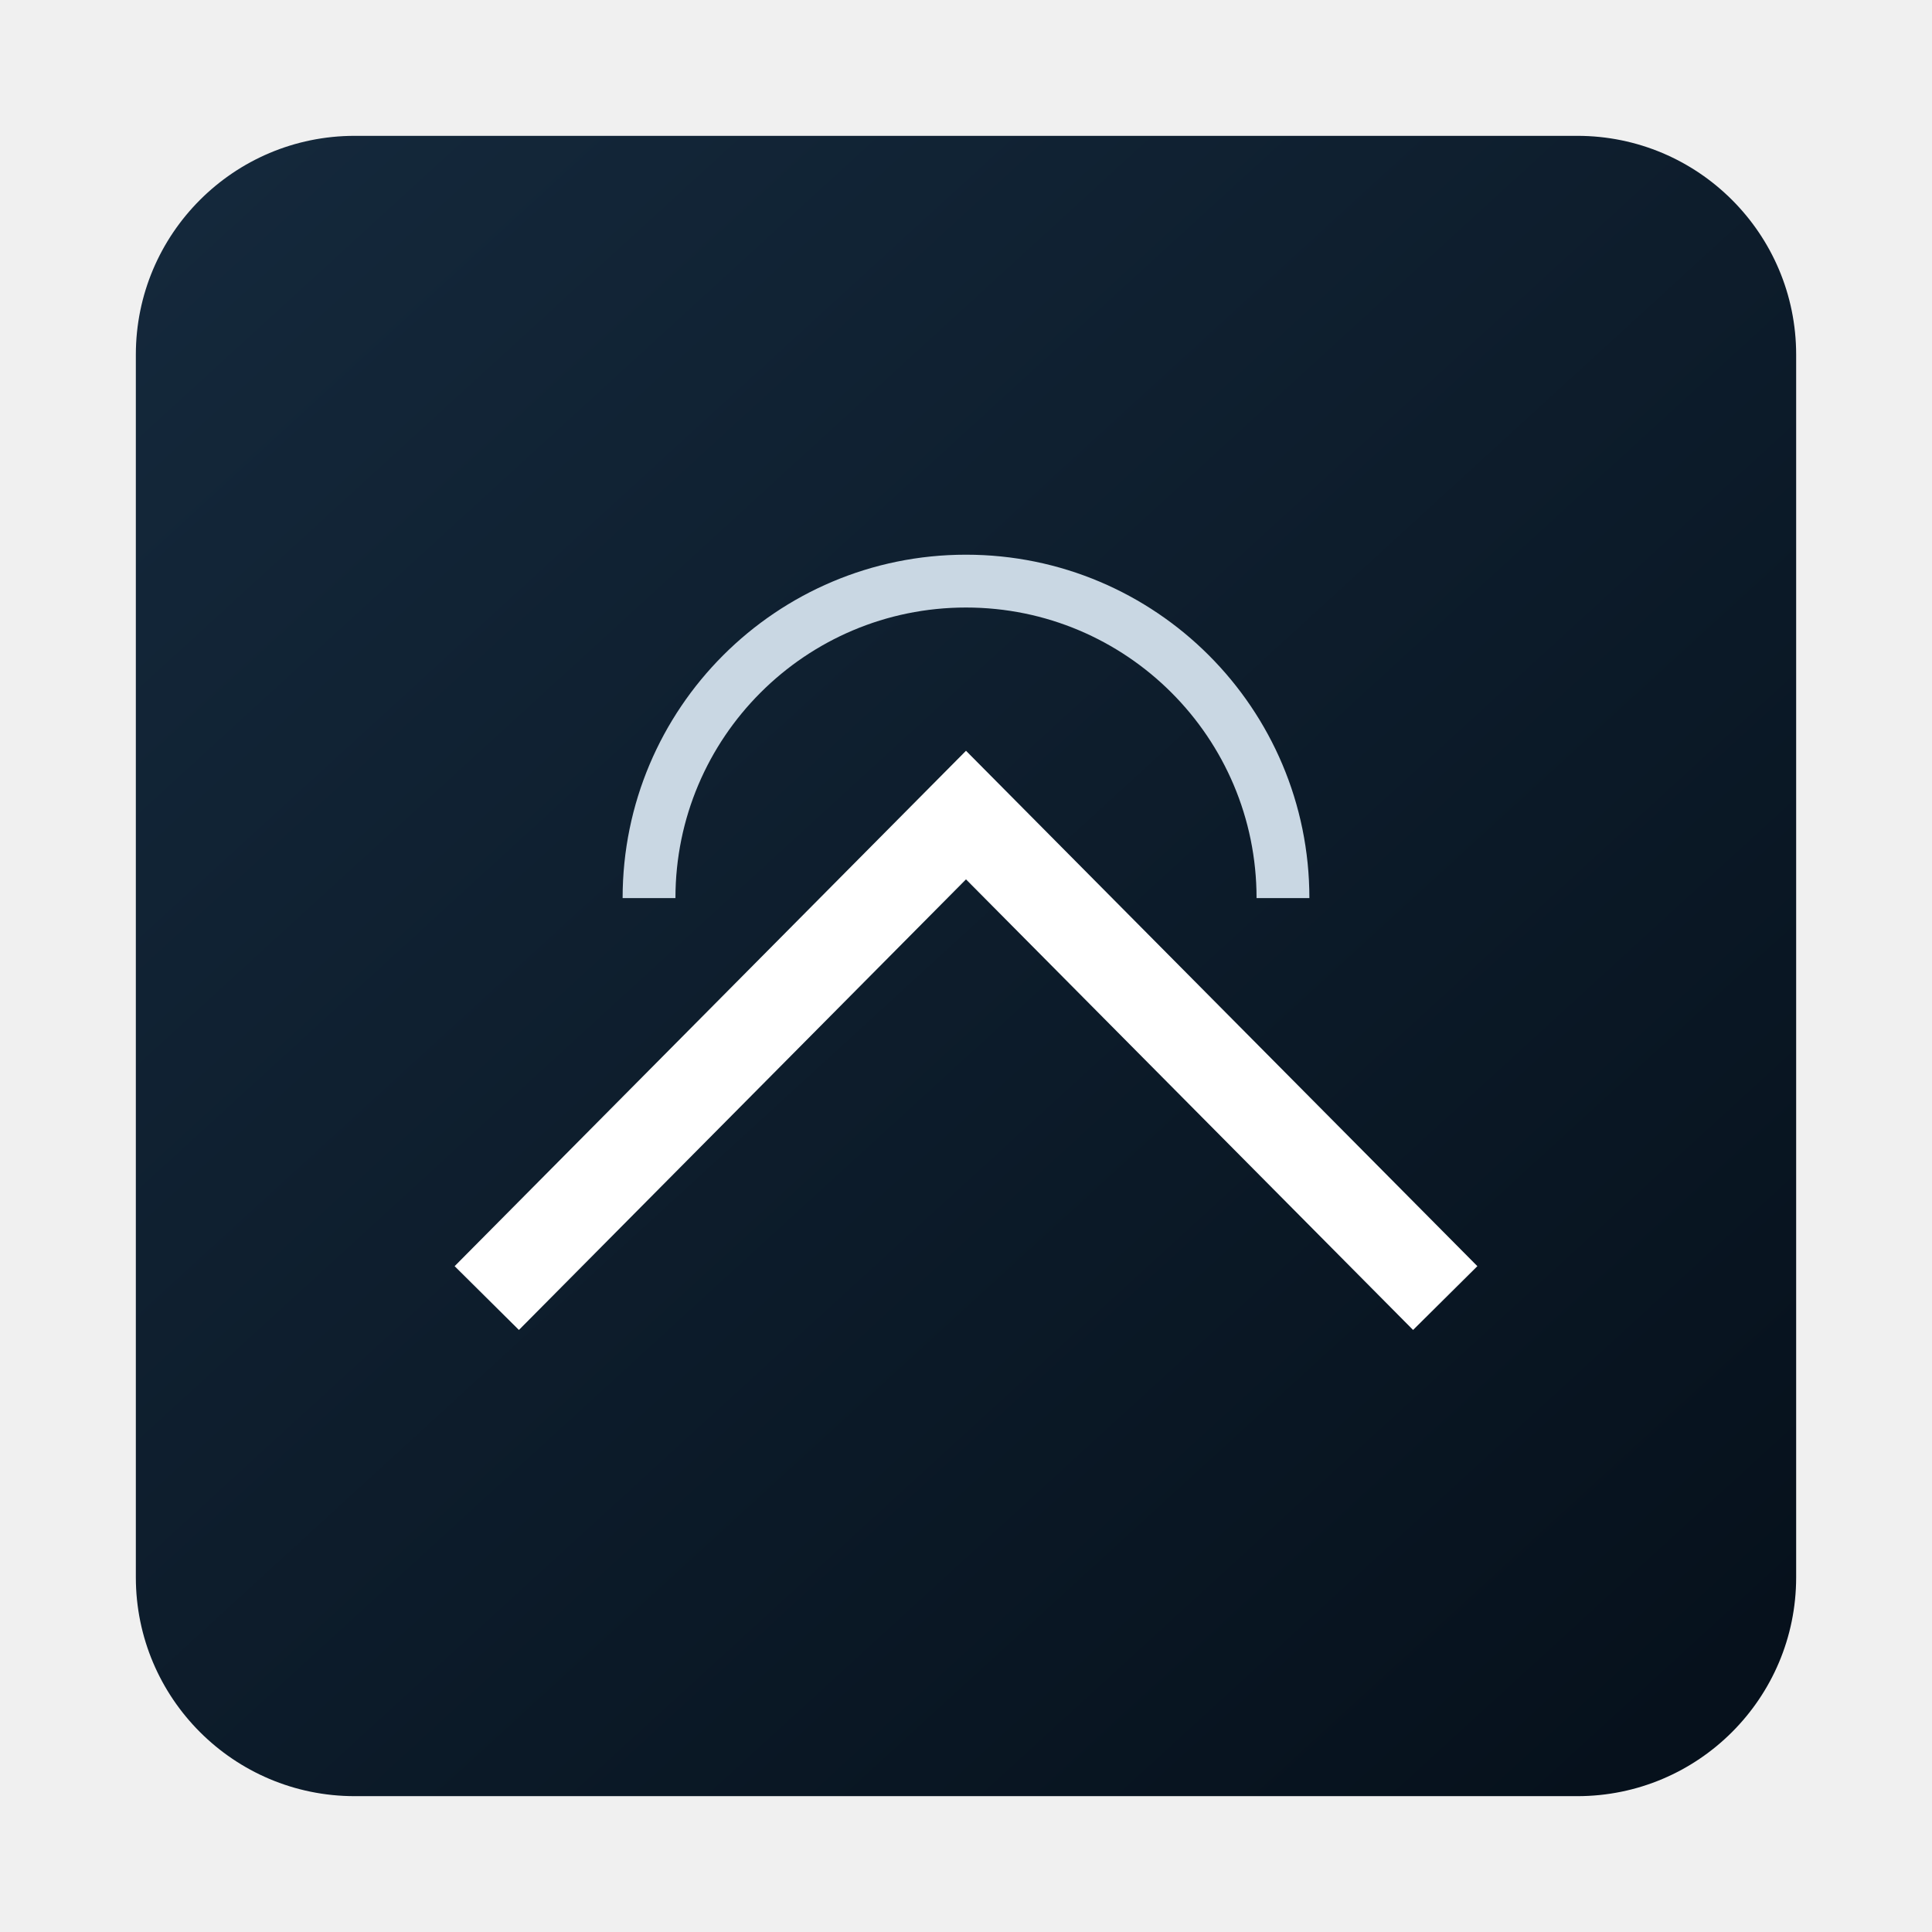
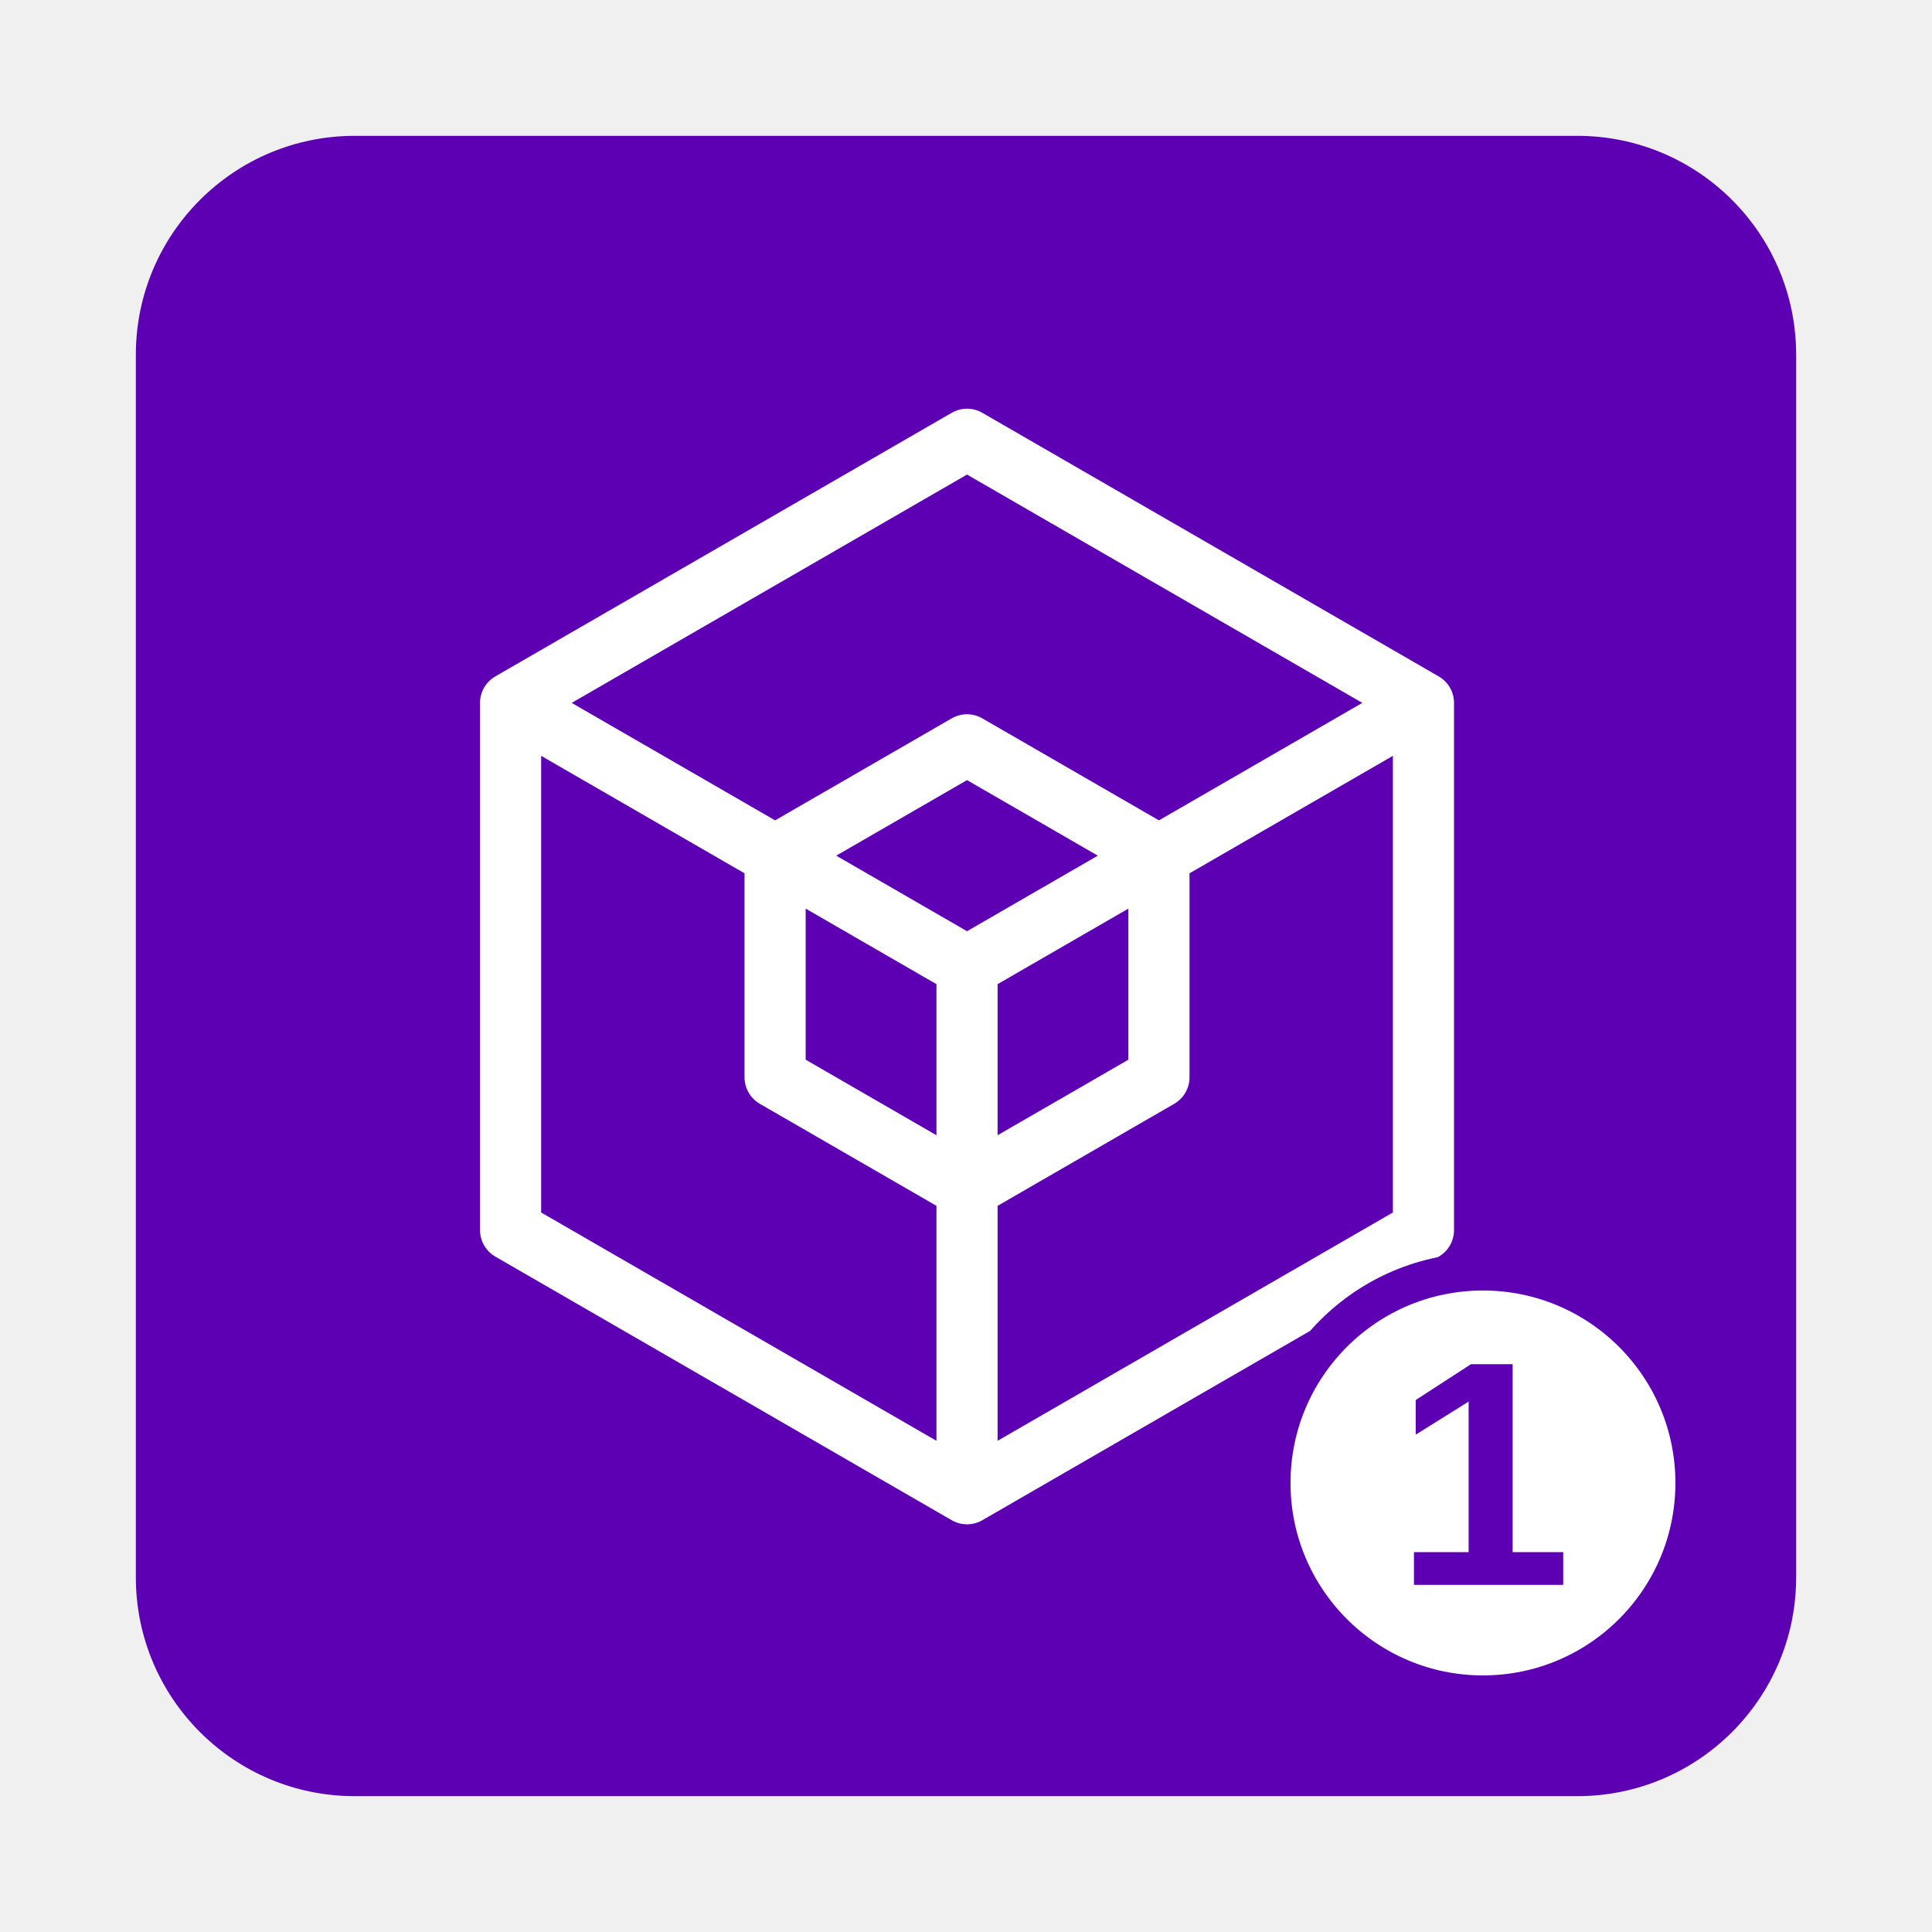
<svg xmlns="http://www.w3.org/2000/svg" viewBox="0 0 1024 1024" role="img" aria-labelledby="title desc">
-   <defs>
-     <linearGradient id="bg" x1="120" y1="90" x2="880" y2="920" gradientUnits="userSpaceOnUse">
-       <stop offset="0" stop-color="#14283b" />
-       <stop offset="1" stop-color="#06111c" />
-     </linearGradient>
-   </defs>
-   <rect x="72" y="72" width="880" height="880" rx="116" fill="url(#bg)" />
-   <g transform="translate(226 278)" fill="none" stroke-linecap="butt" stroke-linejoin="miter">
-     <path d="M 118 198 A 168 168 0 0 1 454 198" stroke="#c9d7e3" stroke-width="28" />
-     <path d="M 32 410 L 286 154 L 540 410" stroke="#ffffff" stroke-width="48" />
+   <rect x="72" y="72" width="880" height="880" rx="116" fill="#5d00b3" />
+   <g transform="translate(80 80) scale(0.54)">
+     <circle cx="800" cy="800" r="750" fill="#5d00b3" />
+     <path d="M1249 541.75L801.006 283L353 541.75V1059.25L801.006 1318M1249 541.75V1059.25L801.006 1318M1249 541.75L801.006 800.5M801.006 1318V800.5M801.006 800.5L354.242 542.461M612.638 691.704V909.285L801.006 1018.08L989.373 909.285V691.704L801.006 582.908L612.638 691.704Z" fill="none" stroke="#ffffff" stroke-linecap="round" stroke-linejoin="round" stroke-width="60" />
  </g>
+   <circle cx="786" cy="786" r="112" fill="#ffffff" stroke="#5d00b3" stroke-width="20" />
+   <text x="786" y="840" text-anchor="middle" fill="#5d00b3" font-family="Avenir Next, Helvetica Neue, Arial, sans-serif" font-size="170" font-weight="800">1</text>
</svg>
